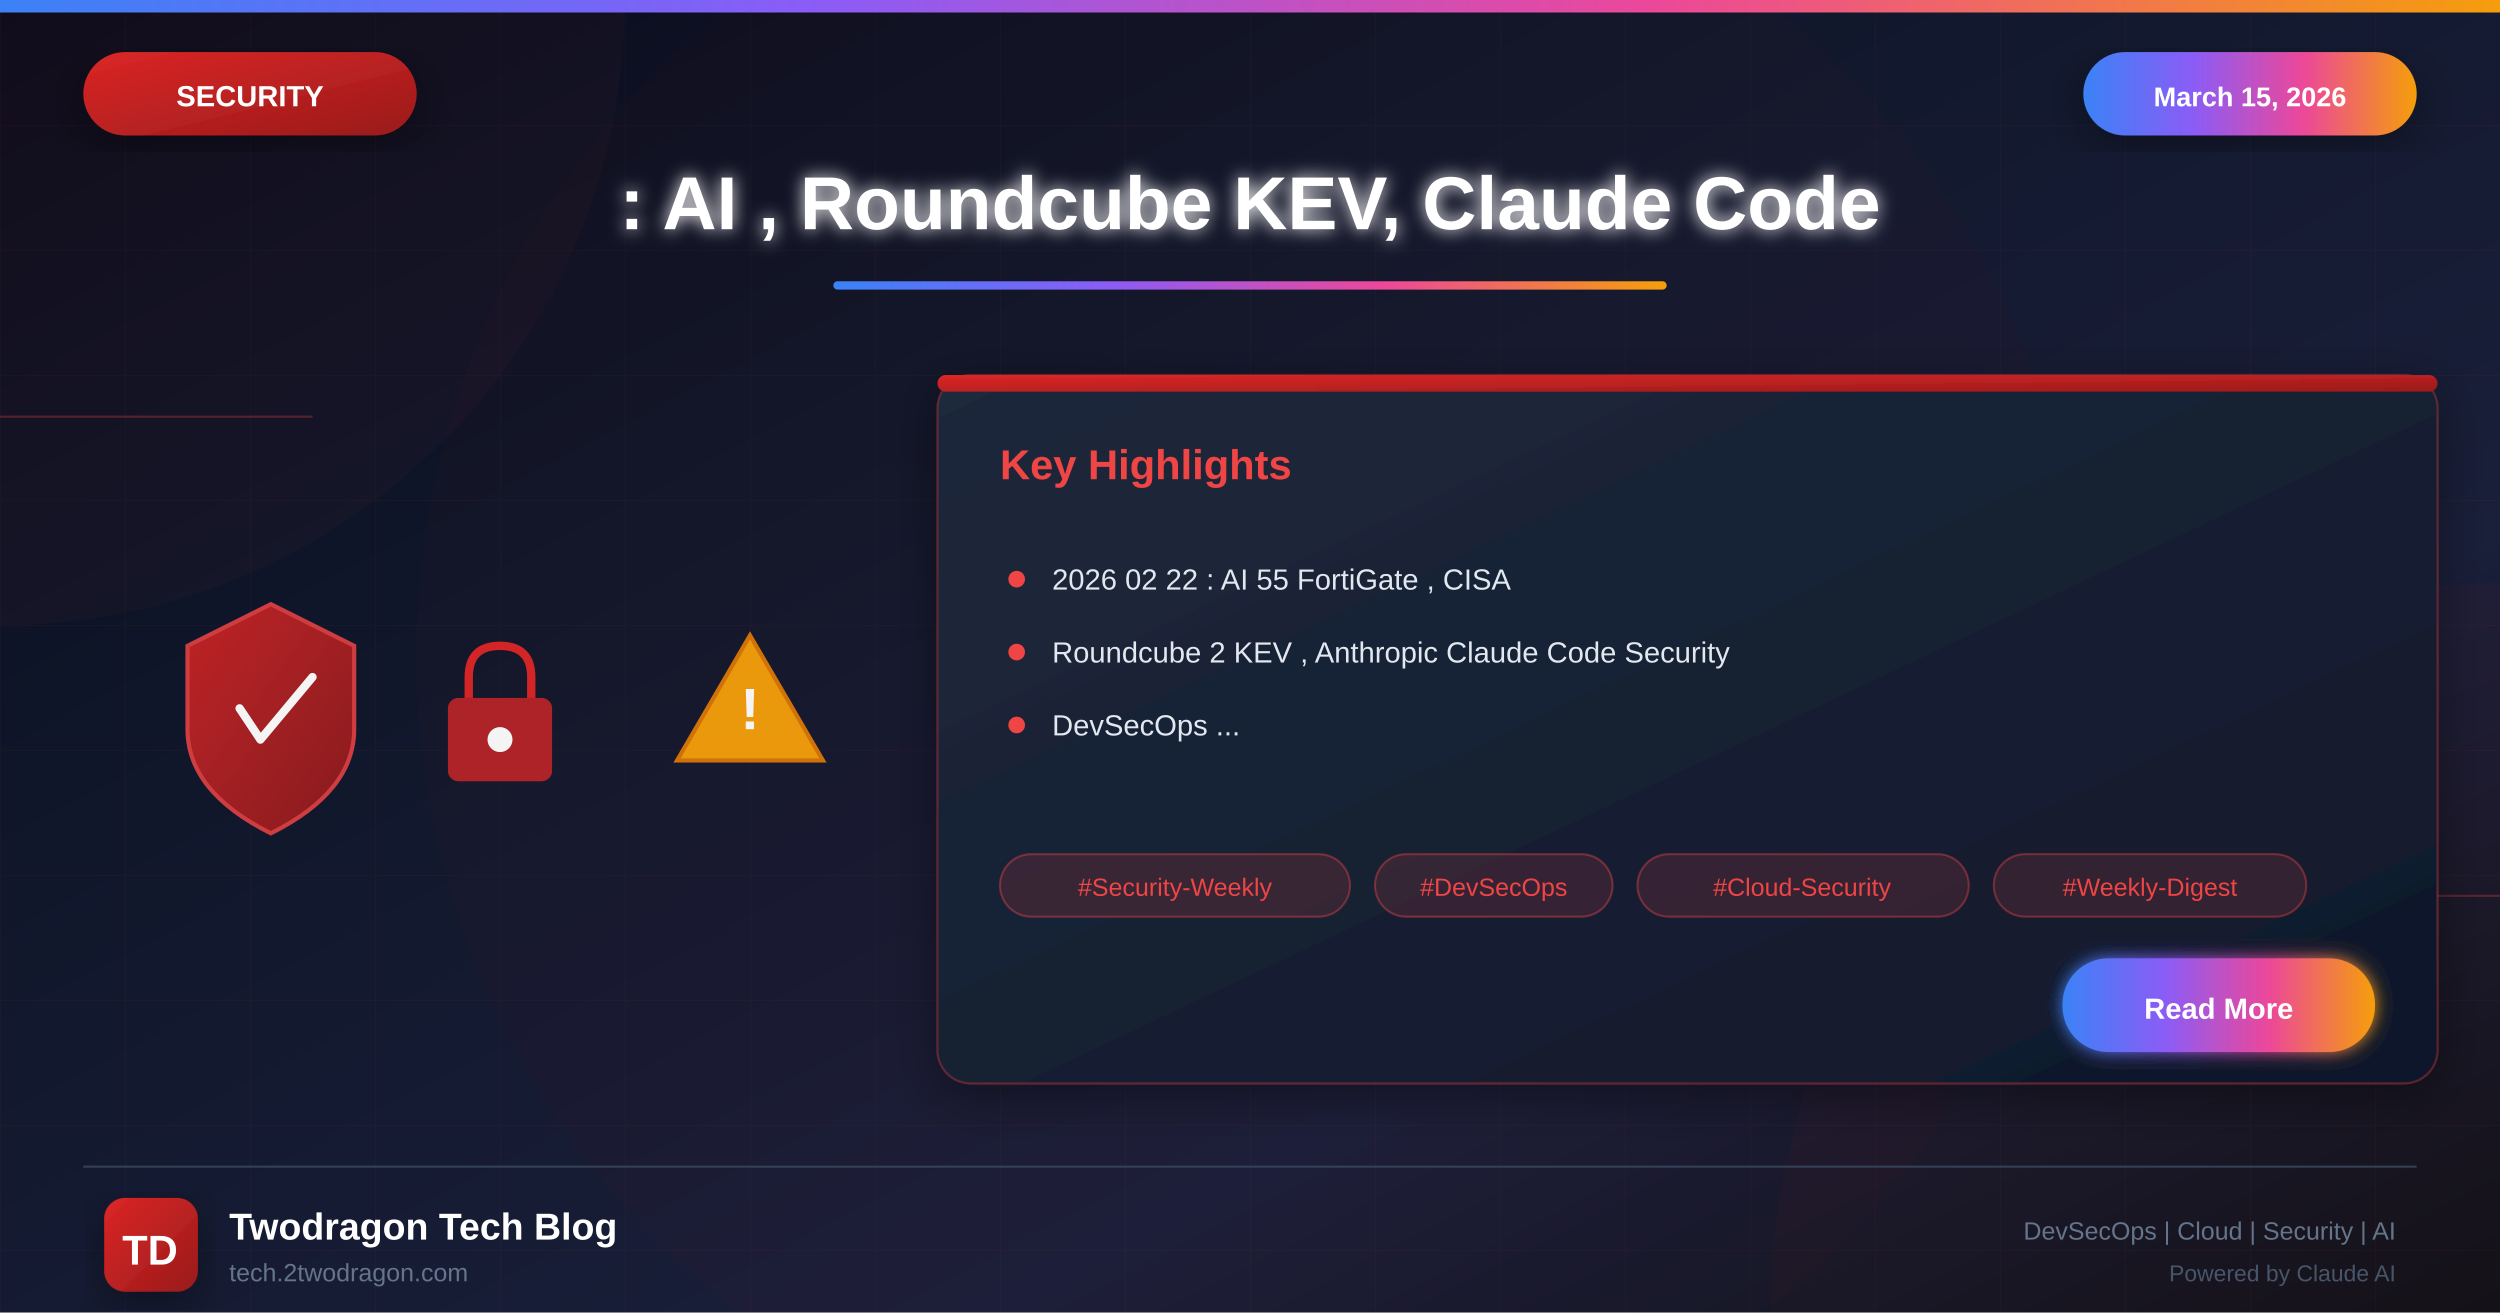
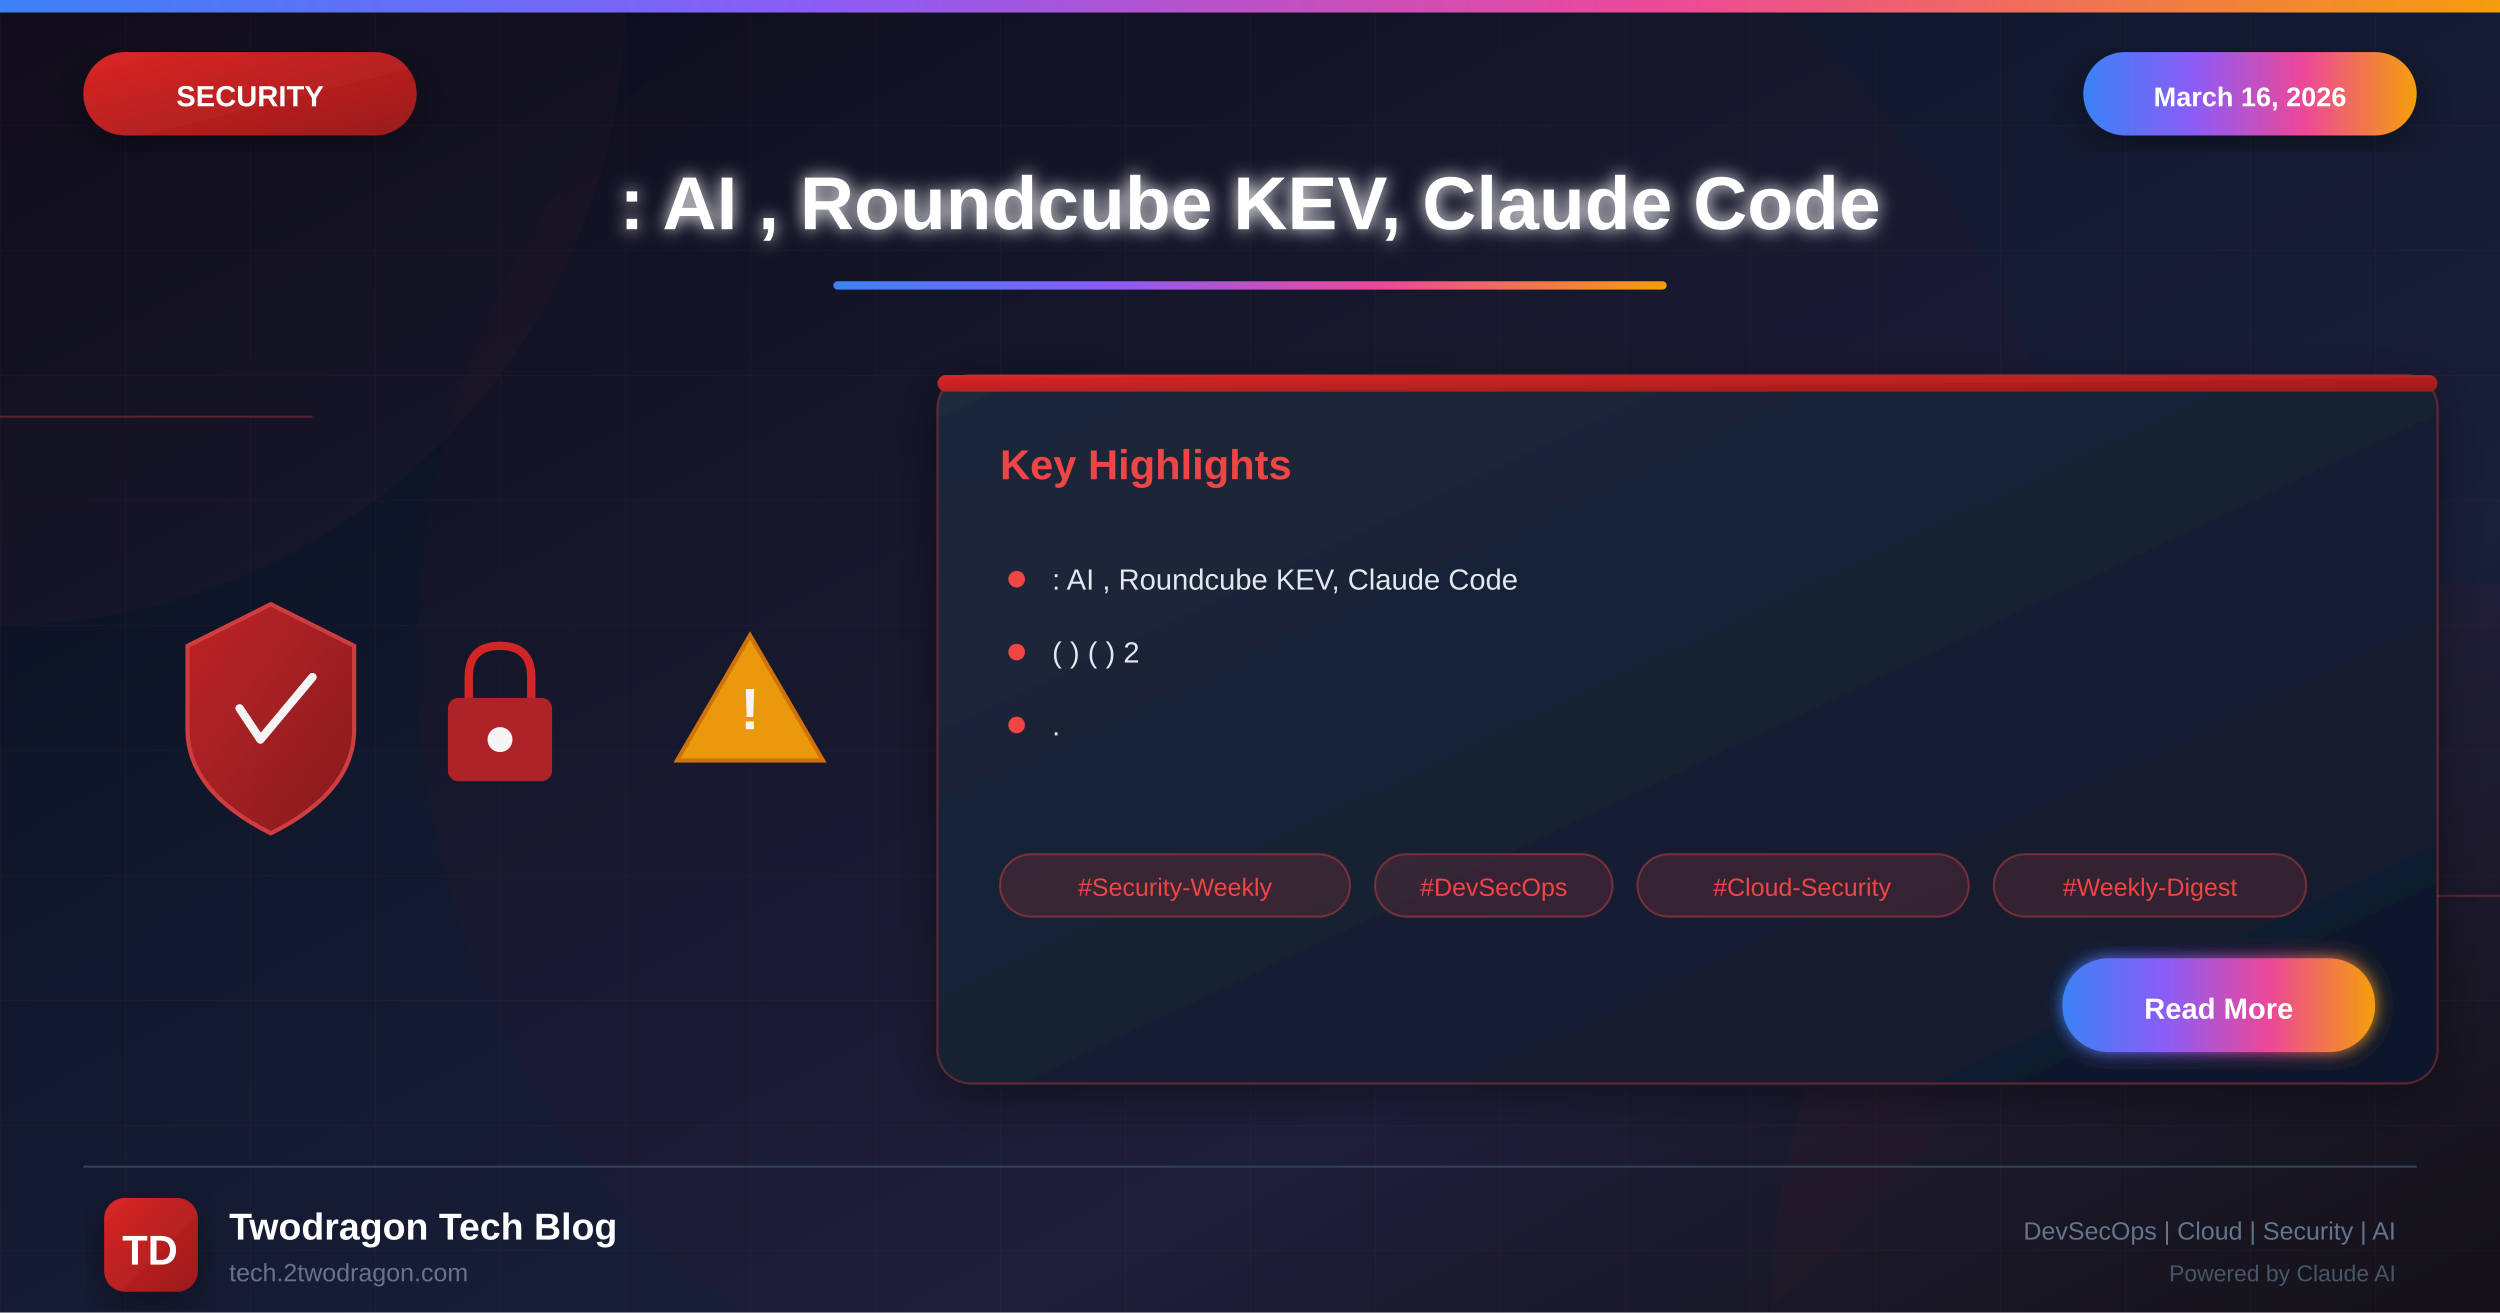
<svg xmlns="http://www.w3.org/2000/svg" viewBox="0 0 1200 630">
  <defs>
    <linearGradient id="bgGradient" x1="0%" y1="0%" x2="100%" y2="100%">
      <stop offset="0%" style="stop-color:#0a0a1a" />
      <stop offset="30%" style="stop-color:#0f1629" />
      <stop offset="70%" style="stop-color:#1a1f3a" />
      <stop offset="100%" style="stop-color:#0d1117" />
    </linearGradient>
    <linearGradient id="securityGradient" x1="0%" y1="0%" x2="100%" y2="100%">
      <stop offset="0%" style="stop-color:#dc2626" />
      <stop offset="100%" style="stop-color:#991b1b" />
    </linearGradient>
    <linearGradient id="accentGradient" x1="0%" y1="0%" x2="100%" y2="0%">
      <stop offset="0%" style="stop-color:#3b82f6" />
      <stop offset="33%" style="stop-color:#8b5cf6" />
      <stop offset="66%" style="stop-color:#ec4899" />
      <stop offset="100%" style="stop-color:#f59e0b" />
    </linearGradient>
    <linearGradient id="cardGradient" x1="0%" y1="0%" x2="100%" y2="100%">
      <stop offset="0%" style="stop-color:#1e293b" />
      <stop offset="100%" style="stop-color:#0f172a" />
    </linearGradient>
    <linearGradient id="fireGradient" x1="0%" y1="100%" x2="0%" y2="0%">
      <stop offset="0%" style="stop-color:#dc2626" />
      <stop offset="50%" style="stop-color:#f59e0b" />
      <stop offset="100%" style="stop-color:#fbbf24" />
    </linearGradient>
    <filter id="glow" x="-50%" y="-50%" width="200%" height="200%">
      <feGaussianBlur stdDeviation="4" result="blur" />
      <feMerge>
        <feMergeNode in="blur" />
        <feMergeNode in="SourceGraphic" />
      </feMerge>
    </filter>
    <filter id="strongGlow" x="-100%" y="-100%" width="300%" height="300%">
      <feGaussianBlur stdDeviation="8" result="blur" />
      <feMerge>
        <feMergeNode in="blur" />
        <feMergeNode in="blur" />
        <feMergeNode in="SourceGraphic" />
      </feMerge>
    </filter>
    <filter id="shadow" x="-20%" y="-20%" width="140%" height="140%">
      <feDropShadow dx="0" dy="6" stdDeviation="12" flood-color="#000" flood-opacity="0.4" />
    </filter>
    <filter id="innerGlow">
      <feGaussianBlur in="SourceAlpha" stdDeviation="3" result="blur" />
      <feOffset in="blur" dx="0" dy="0" />
      <feComposite in2="SourceAlpha" operator="arithmetic" k2="-1" k3="1" />
      <feColorMatrix type="matrix" values="0 0 0 0 1 0 0 0 0 1 0 0 0 0 1 0 0 0 0.5 0" />
      <feBlend in2="SourceGraphic" />
    </filter>
  </defs>
  <rect width="1200" height="630" fill="url(#bgGradient)" />
  <pattern id="grid" width="60" height="60" patternUnits="userSpaceOnUse">
    <path d="M 60 0 L 0 0 0 60" fill="none" stroke="#ef4444" stroke-opacity="0.05" stroke-width="1" />
  </pattern>
  <rect width="1200" height="630" fill="url(#grid)" />
  <circle cx="0" cy="0" r="300" fill="#ef4444" fill-opacity="0.03" />
  <circle cx="1200" cy="630" r="350" fill="#dc2626" fill-opacity="0.04" />
  <circle cx="600" cy="315" r="400" fill="#dc2626" fill-opacity="0.02" />
  <line x1="0" y1="200" x2="150" y2="200" stroke="#ef4444" stroke-width="1" opacity="0.3" />
  <line x1="1050" y1="430" x2="1200" y2="430" stroke="#ef4444" stroke-width="1" opacity="0.3" />
  <rect x="0" y="0" width="1200" height="6" fill="url(#accentGradient)" />
  <g filter="url(#shadow)">
    <rect x="40" y="25" width="160" height="40" rx="20" fill="url(#securityGradient)" />
    <text x="120" y="51" font-family="Arial, sans-serif" font-size="14" font-weight="bold" fill="white" text-anchor="middle">SECURITY</text>
  </g>
  <g filter="url(#shadow)">
    <rect x="1000" y="25" width="160" height="40" rx="20" fill="url(#accentGradient)" />
-     <text x="1080" y="51" font-family="Arial, sans-serif" font-size="13" font-weight="bold" fill="white" text-anchor="middle">March 15, 2026</text>
+     <text x="1080" y="51" font-family="Arial, sans-serif" font-size="13" font-weight="bold" fill="white" text-anchor="middle">March 16, 2026</text>
  </g>
  <text x="600" y="110" font-family="Arial, sans-serif" font-size="36" font-weight="bold" fill="white" text-anchor="middle" filter="url(#glow)">: AI , Roundcube KEV, Claude Code</text>
  <rect x="400" y="135" width="400" height="4" rx="2" fill="url(#accentGradient)" />
  <g opacity="0.95">
    <g transform="translate(80, 280)">
      <path d="M50 10 L90 30 L90 70 Q90 100 50 120 Q10 100 10 70 L10 30 Z" fill="url(#securityGradient)" stroke="#ef4444" stroke-width="2" opacity="0.9" />
      <path d="M35 60 L45 75 L70 45" fill="none" stroke="white" stroke-width="4" stroke-linecap="round" stroke-linejoin="round" />
    </g>
    <g transform="translate(200, 300)">
      <rect x="15" y="35" width="50" height="40" rx="5" fill="#dc2626" opacity="0.8" />
      <path d="M25 35 L25 25 Q25 10 40 10 Q55 10 55 25 L55 35" fill="none" stroke="#dc2626" stroke-width="4" />
      <circle cx="40" cy="55" r="6" fill="white" />
    </g>
    <g transform="translate(320, 290)">
      <path d="M40 15 L75 75 L5 75 Z" fill="#f59e0b" stroke="#d97706" stroke-width="2" />
      <text x="40" y="60" font-family="Arial, sans-serif" font-size="28" font-weight="bold" fill="white" text-anchor="middle">!</text>
    </g>
  </g>
  <g transform="translate(450, 180)" filter="url(#shadow)">
    <rect width="720" height="340" rx="16" fill="url(#cardGradient)" stroke="#ef4444" stroke-width="1" stroke-opacity="0.3" />
    <rect x="0" y="0" width="720" height="8" rx="4" fill="url(#securityGradient)" />
    <text x="30" y="50" font-family="Arial, sans-serif" font-size="20" font-weight="bold" fill="#ef4444">Key Highlights</text>
    <g transform="translate(30, 90)">
      <circle cx="8" cy="8" r="4" fill="#ef4444" />
-       <text x="25" y="13" font-family="Arial, sans-serif" font-size="14" fill="#e2e8f0">2026 02 22 : AI 55 FortiGate , CISA</text>
+       <text x="25" y="13" font-family="Arial, sans-serif" font-size="14" fill="#e2e8f0">: AI , Roundcube KEV, Claude Code</text>
    </g>
    <g transform="translate(30, 125)">
      <circle cx="8" cy="8" r="4" fill="#ef4444" />
-       <text x="25" y="13" font-family="Arial, sans-serif" font-size="14" fill="#e2e8f0">Roundcube 2 KEV , Anthropic Claude Code Security</text>
+       <text x="25" y="13" font-family="Arial, sans-serif" font-size="14" fill="#e2e8f0">( ) ( ) 2</text>
    </g>
    <g transform="translate(30, 160)">
      <circle cx="8" cy="8" r="4" fill="#ef4444" />
-       <text x="25" y="13" font-family="Arial, sans-serif" font-size="14" fill="#e2e8f0">DevSecOps ...</text>
+       <text x="25" y="13" font-family="Arial, sans-serif" font-size="14" fill="#e2e8f0">.</text>
    </g>
    <g transform="translate(30, 230)">
      <rect x="0" y="0" width="168" height="30" rx="15" fill="#ef4444" fill-opacity="0.15" stroke="#ef4444" stroke-width="1" stroke-opacity="0.4" />
      <text x="84" y="20" font-family="Arial, sans-serif" font-size="12" fill="#ef4444" text-anchor="middle">#Security-Weekly</text>
      <rect x="180" y="0" width="114" height="30" rx="15" fill="#ef4444" fill-opacity="0.15" stroke="#ef4444" stroke-width="1" stroke-opacity="0.4" />
      <text x="237" y="20" font-family="Arial, sans-serif" font-size="12" fill="#ef4444" text-anchor="middle">#DevSecOps</text>
      <rect x="306" y="0" width="159" height="30" rx="15" fill="#ef4444" fill-opacity="0.15" stroke="#ef4444" stroke-width="1" stroke-opacity="0.4" />
      <text x="385" y="20" font-family="Arial, sans-serif" font-size="12" fill="#ef4444" text-anchor="middle">#Cloud-Security</text>
      <rect x="477" y="0" width="150" height="30" rx="15" fill="#ef4444" fill-opacity="0.15" stroke="#ef4444" stroke-width="1" stroke-opacity="0.4" />
      <text x="552" y="20" font-family="Arial, sans-serif" font-size="12" fill="#ef4444" text-anchor="middle">#Weekly-Digest</text>
    </g>
    <g transform="translate(540, 280)">
      <rect width="150" height="45" rx="22" fill="url(#accentGradient)" filter="url(#glow)" />
      <text x="75" y="29" font-family="Arial, sans-serif" font-size="14" font-weight="bold" fill="white" text-anchor="middle">Read More</text>
    </g>
  </g>
  <line x1="40" y1="560" x2="1160" y2="560" stroke="#334155" stroke-width="1" />
  <g transform="translate(50, 575)">
    <rect width="45" height="45" rx="10" fill="url(#securityGradient)" filter="url(#shadow)" />
    <text x="22" y="32" font-family="Arial, sans-serif" font-size="20" font-weight="bold" fill="white" text-anchor="middle">TD</text>
  </g>
  <text x="110" y="595" font-family="Arial, sans-serif" font-size="18" font-weight="bold" fill="white">Twodragon Tech Blog</text>
  <text x="110" y="615" font-family="Arial, sans-serif" font-size="12" fill="#64748b">tech.2twodragon.com</text>
  <text x="1150" y="595" font-family="Arial, sans-serif" font-size="12" fill="#64748b" text-anchor="end">DevSecOps | Cloud | Security | AI</text>
  <text x="1150" y="615" font-family="Arial, sans-serif" font-size="11" fill="#475569" text-anchor="end">Powered by Claude AI</text>
</svg>
